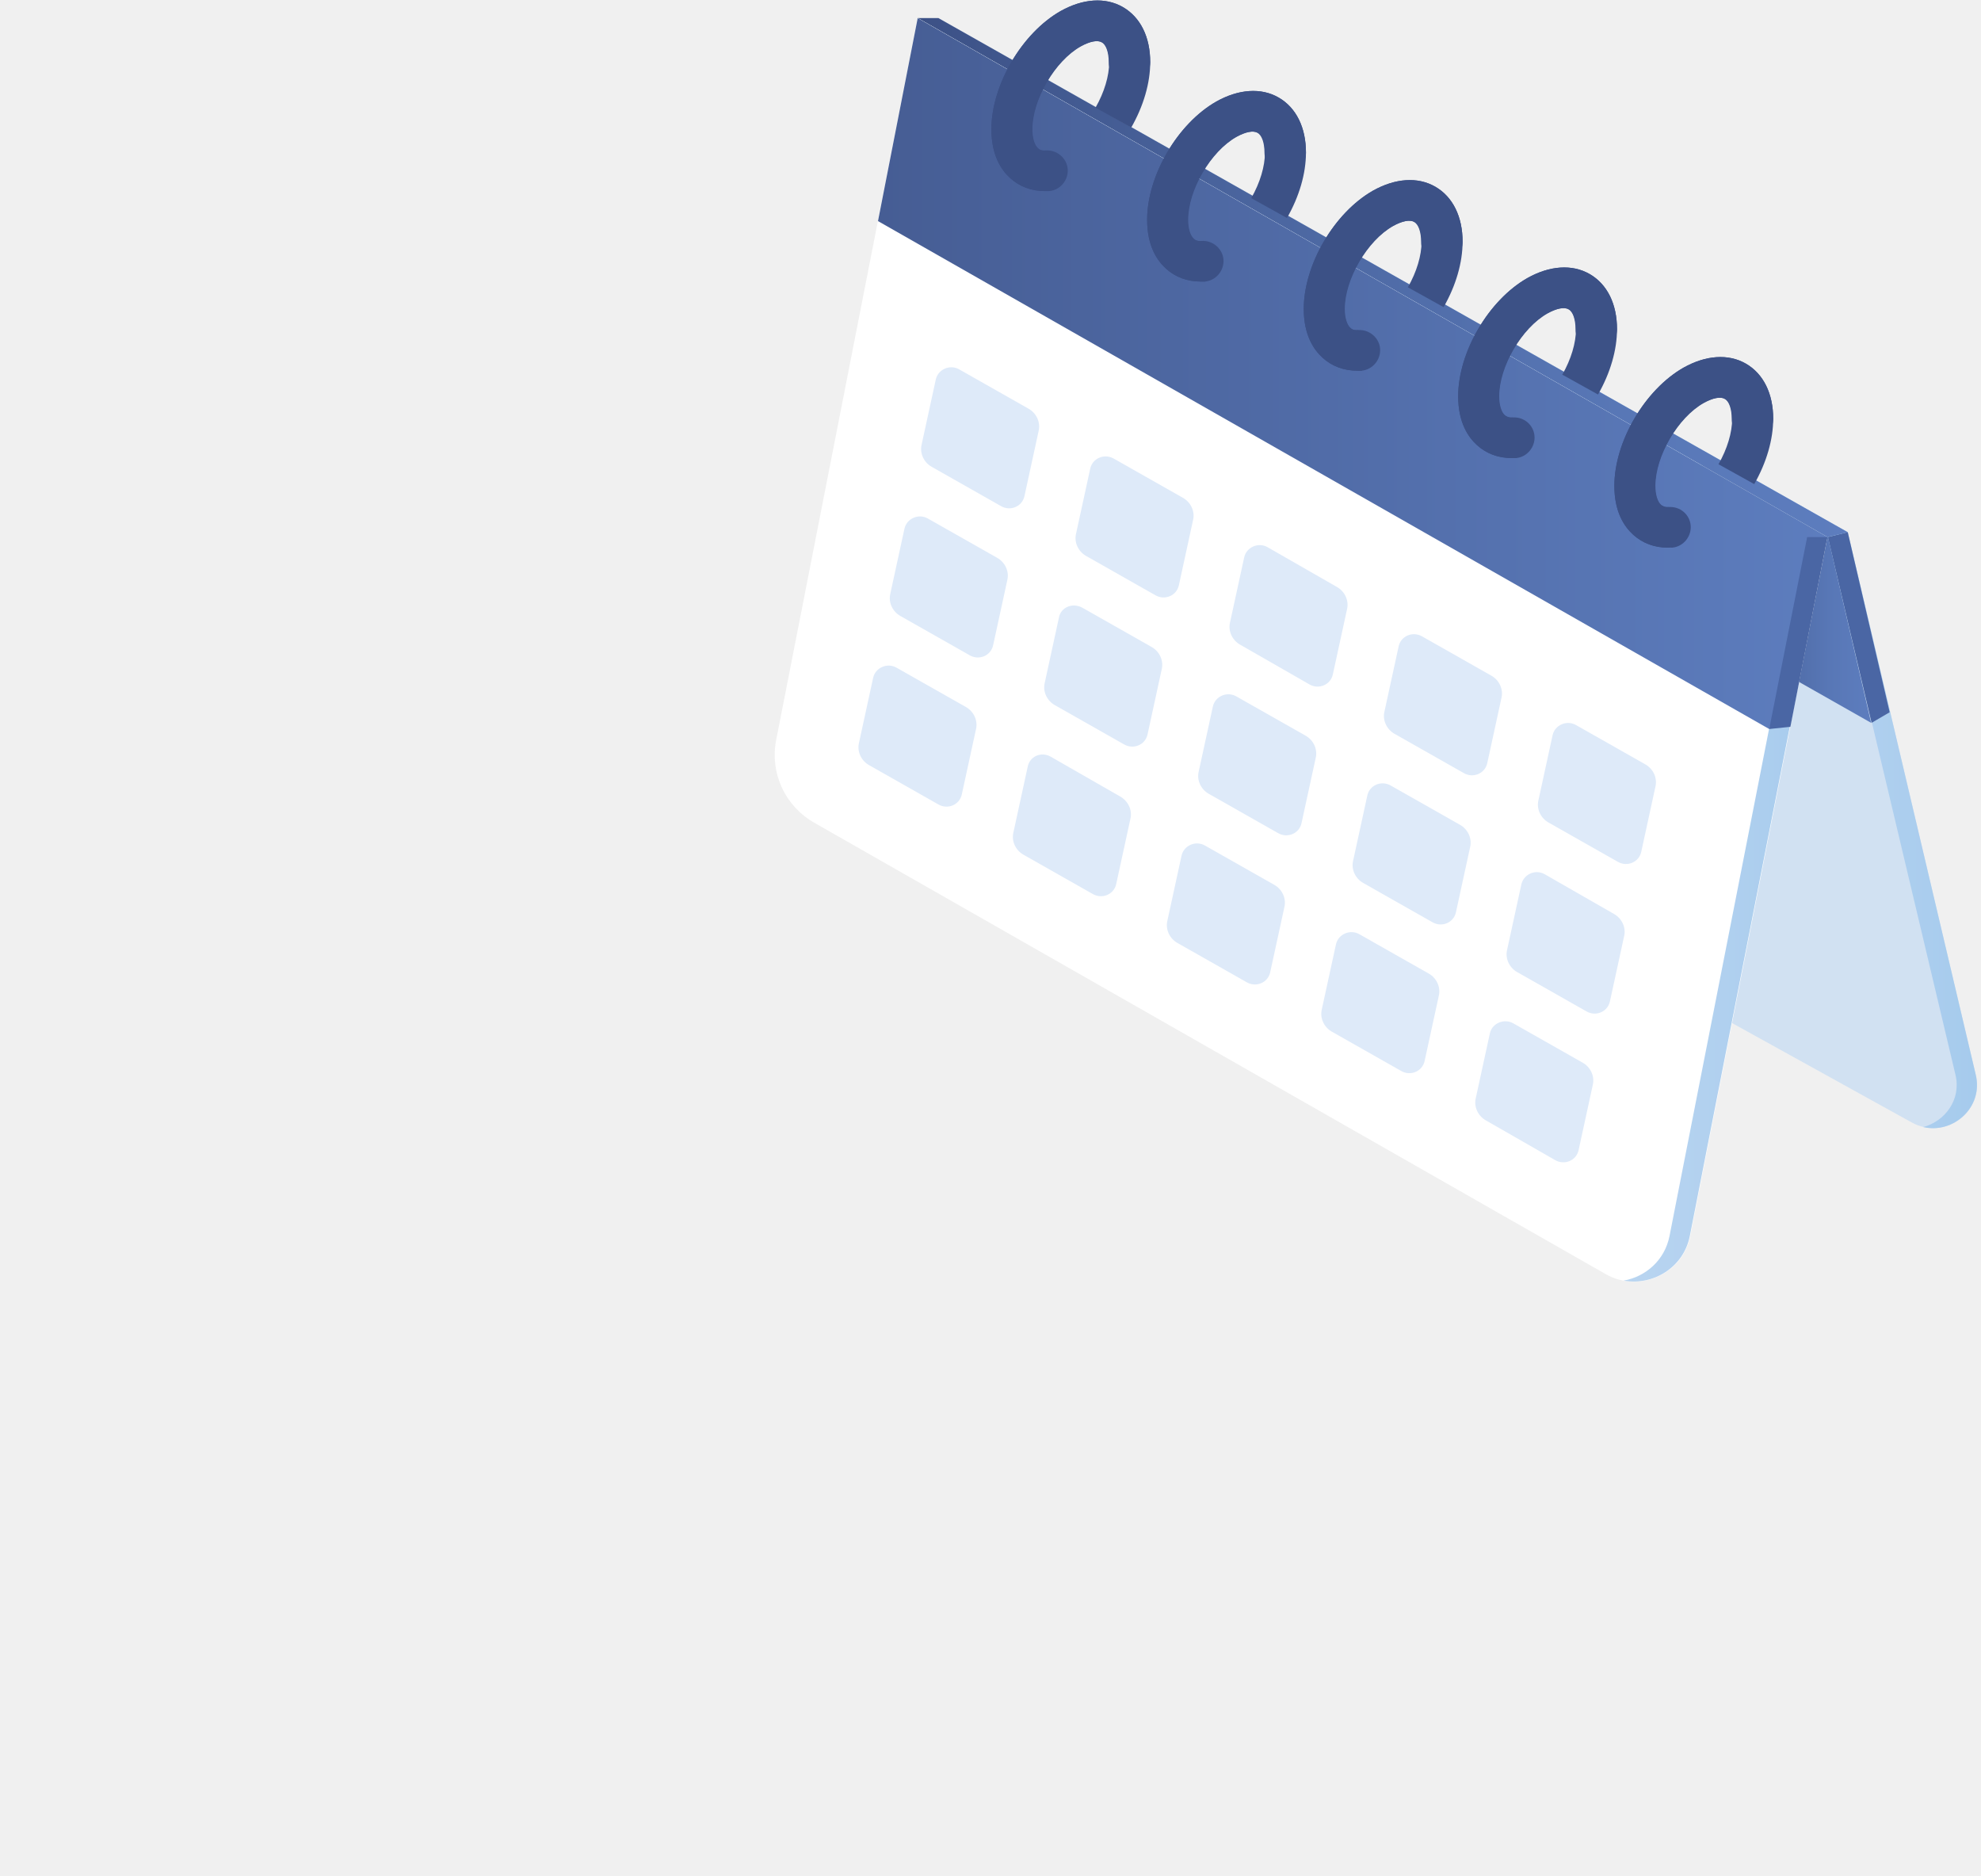
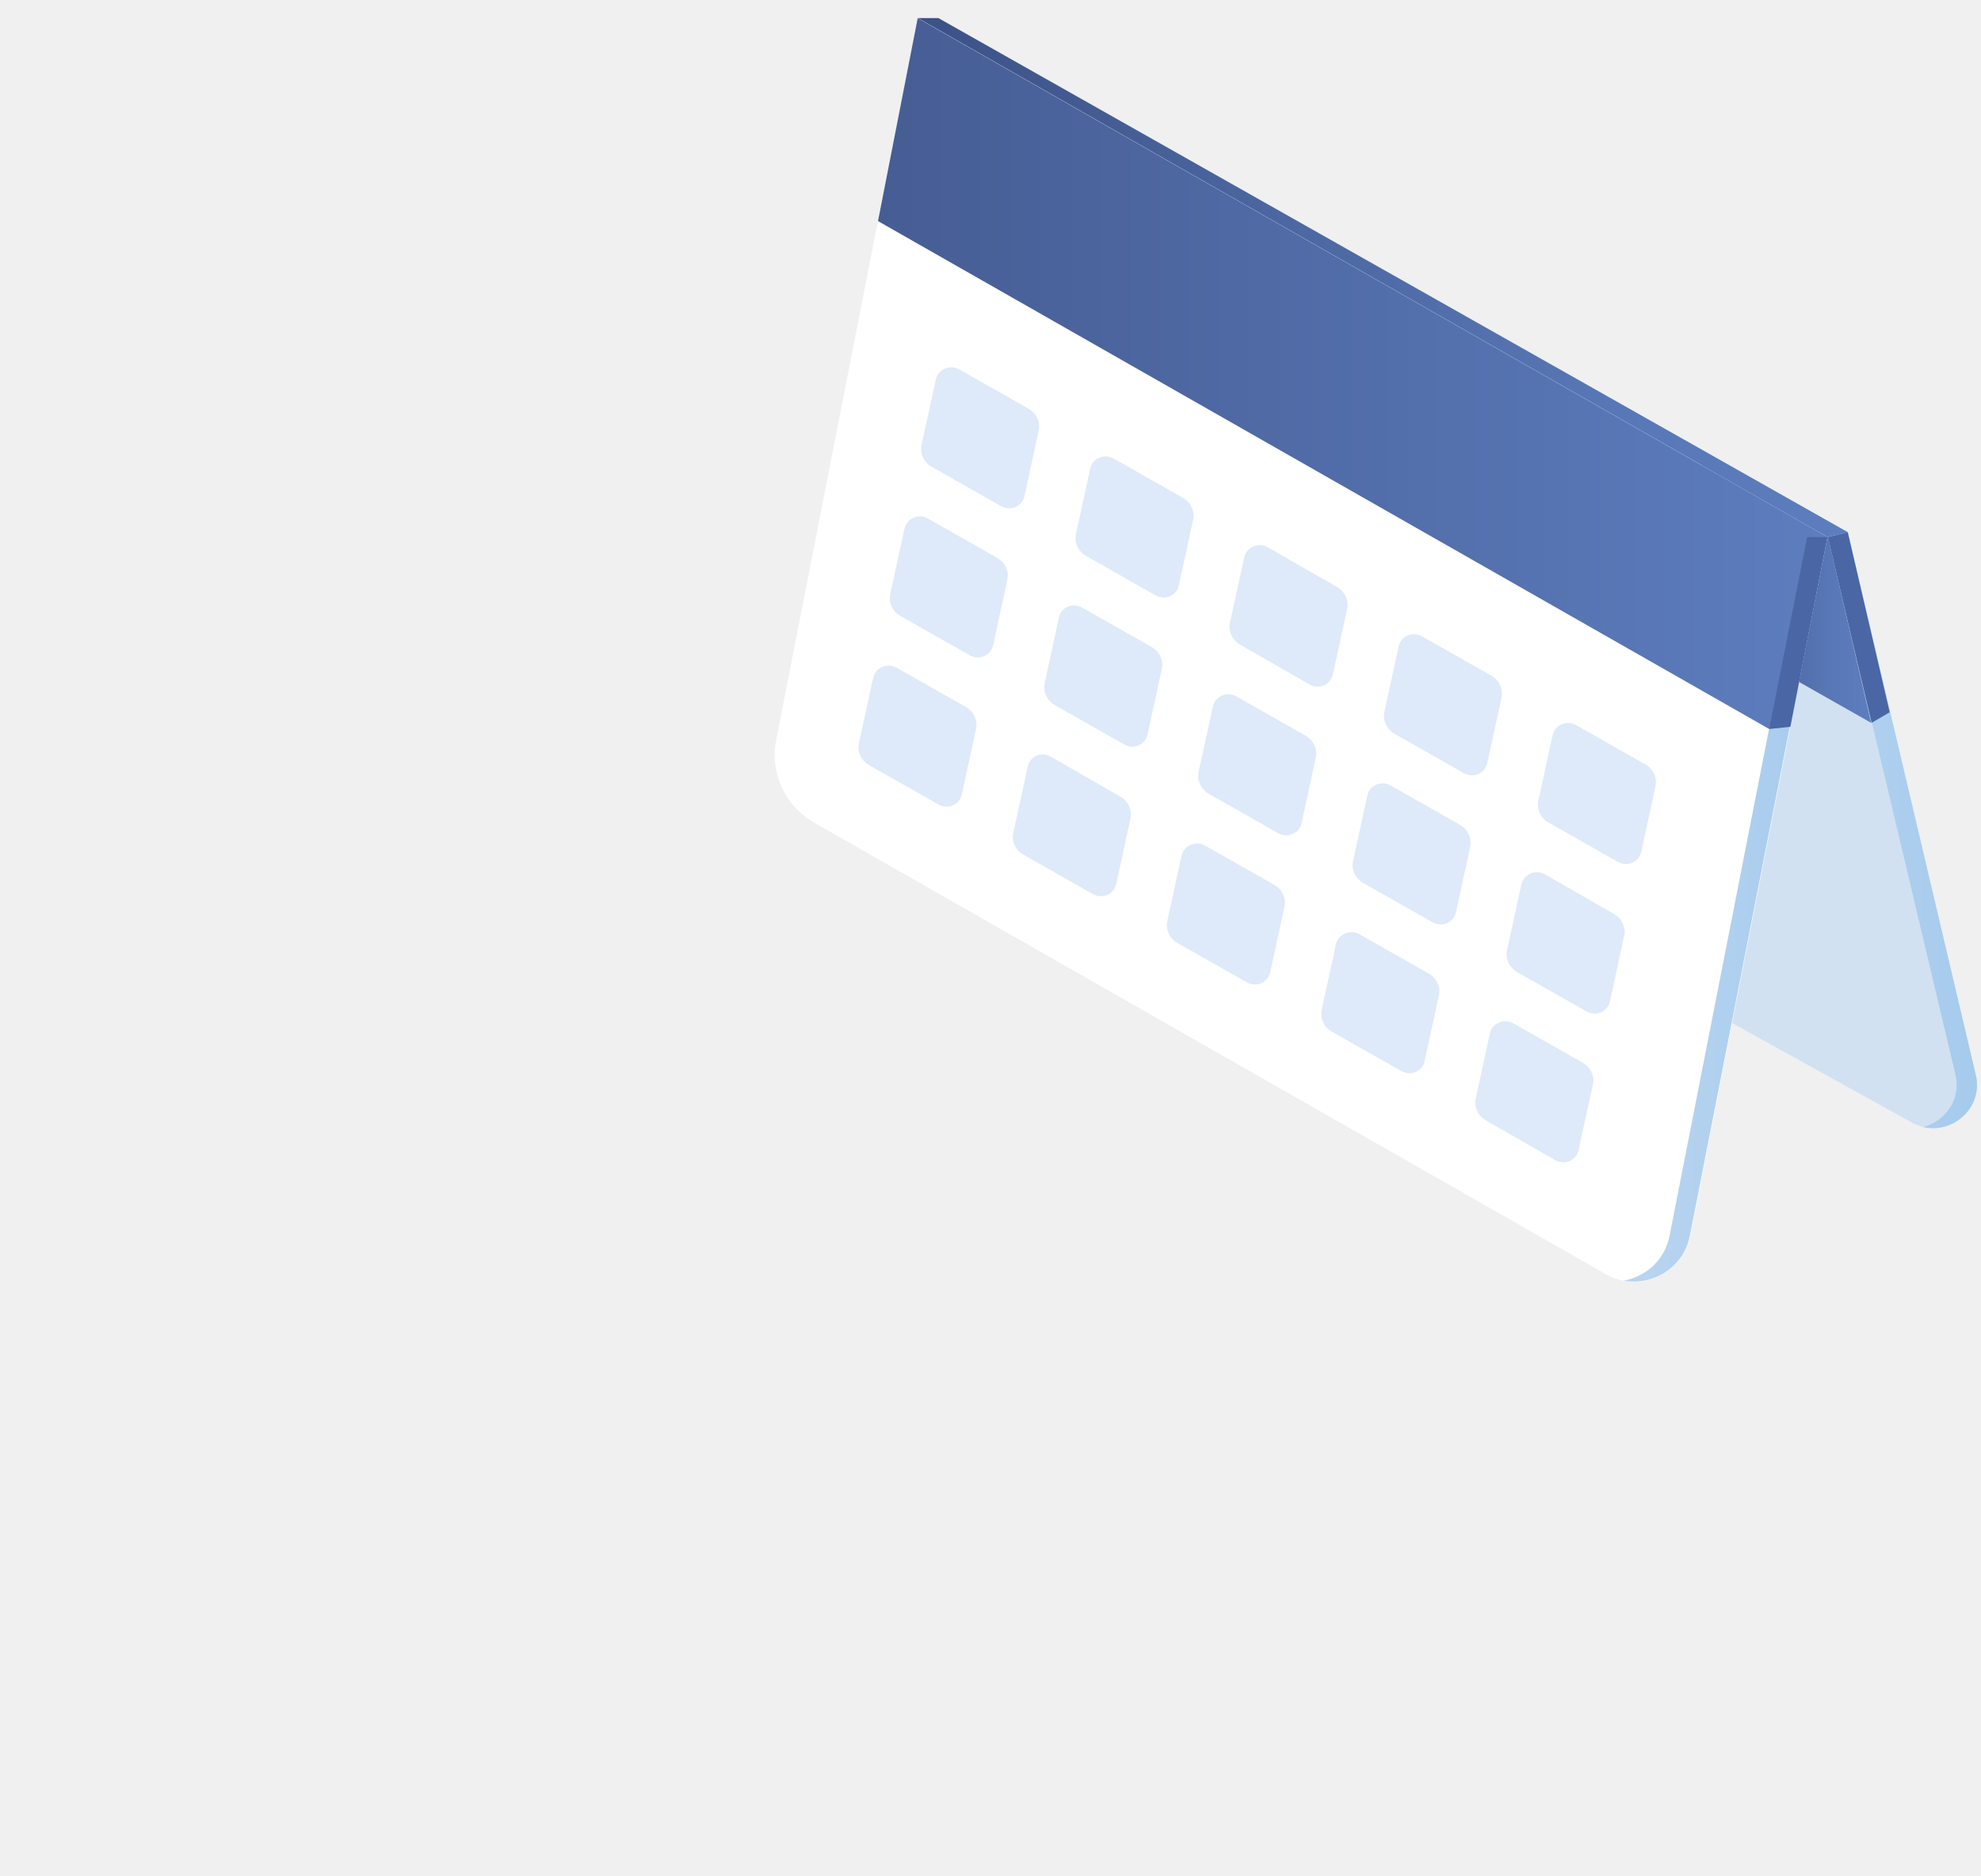
<svg xmlns="http://www.w3.org/2000/svg" version="1.1" id="Layer_1" x="0px" y="0px" viewBox="0 0 449 425" style="enable-background:new 0 0 449 425;" xml:space="preserve">
  <style type="text/css">
	.st0{fill:#D1E1F2;}
	.st1{fill:url(#SVGID_1_);}
	.st2{fill:#4A66A4;}
	.st3{fill:url(#SVGID_2_);}
	.st4{fill:url(#SVGID_3_);}
	.st5{fill:#FFFFFF;}
	.st6{fill:#DEEAF9;}
	.st7{fill:url(#SVGID_4_);}
	.st8{fill:url(#SVGID_5_);}
- 	.st9{fill:#3C5186;}
</style>
  <path class="st0" d="M212.7,4.1l206.1,116.5l29,122.9c2.1,8.4-7,15.1-14.6,10.8L243,149.1L212.7,4.1z" />
-   <linearGradient id="SVGID_1_" gradientUnits="userSpaceOnUse" x1="212.7" y1="2745.878" x2="448.09" y2="2745.878" gradientTransform="matrix(1 0 0 1 0 -2616)">
+   <linearGradient id="SVGID_1_" gradientUnits="userSpaceOnUse" x1="212.7" y1="-2319.878" x2="448.09" y2="-2319.878" gradientTransform="matrix(1 0 0 -1 0 -2190)">
    <stop offset="0" style="stop-color:#F5FAFE" />
    <stop offset="0.209" style="stop-color:#E5F1FA" />
    <stop offset="0.822" style="stop-color:#B6D3F0" />
    <stop offset="0.996" style="stop-color:#A6CBED" />
  </linearGradient>
  <path class="st1" d="M447.8,243.5l-29-122.9L212.7,4.1l0.8,3.1l200.8,114.5l28.9,121.8c1.4,5.7-2.4,10.6-7.3,11.9  C442.7,257,449.6,250.9,447.8,243.5z" />
  <path class="st2" d="M418.8,120.6l9.5,40.8l-4.1,2.4l-9.9-42.1L418.8,120.6z" />
-   <linearGradient id="SVGID_2_" gradientUnits="userSpaceOnUse" x1="385.752" y1="2750.6" x2="424.111" y2="2750.6" gradientTransform="matrix(1 0 0 1 0 -2616)">
+   <linearGradient id="SVGID_2_" gradientUnits="userSpaceOnUse" x1="385.752" y1="-2324.6" x2="424.111" y2="-2324.6" gradientTransform="matrix(1 0 0 -1 0 -2190)">
    <stop offset="0" style="stop-color:#3C5186" />
    <stop offset="0.393" style="stop-color:#4C67A1" />
    <stop offset="0.754" style="stop-color:#5877B6" />
    <stop offset="1" style="stop-color:#5D7DBE" />
  </linearGradient>
  <path class="st3" d="M424.1,163.8l-36.5-20.7l-1.8-37.7l28.5,16.2L424.1,163.8z" />
-   <linearGradient id="SVGID_3_" gradientUnits="userSpaceOnUse" x1="208" y1="2678.9" x2="418.8" y2="2678.9" gradientTransform="matrix(1 0 0 1 0 -2616)">
+   <linearGradient id="SVGID_3_" gradientUnits="userSpaceOnUse" x1="208" y1="-2252.9" x2="418.8" y2="-2252.9" gradientTransform="matrix(1 0 0 -1 0 -2190)">
    <stop offset="0" style="stop-color:#3C5186" />
    <stop offset="0.393" style="stop-color:#4C67A1" />
    <stop offset="0.754" style="stop-color:#5877B6" />
    <stop offset="1" style="stop-color:#5D7DBE" />
  </linearGradient>
  <path class="st4" d="M418.8,120.6L212.7,4.1H208l206.2,117.6L418.8,120.6z" />
  <path class="st5" d="M208,4.1l206.2,117.6l-31.1,158.4c-1.7,8.6-11.5,13-19.2,8.6L184.5,186.4c-6.6-3.8-10-11.2-8.6-18.6L208,4.1z" />
  <path class="st6" d="M217.4,83.7l15.7,8.9c1.8,1,2.8,3.1,2.3,5.1l-3.2,14.7c-0.5,2.4-3.2,3.5-5.3,2.3l-15.7-8.9  c-1.8-1-2.8-3.1-2.3-5.1l3.2-14.7C212.6,83.7,215.3,82.5,217.4,83.7z" />
  <path class="st6" d="M252.4,103.9l15.7,8.9c1.8,1,2.8,3.1,2.3,5.1l-3.2,14.7c-0.5,2.4-3.2,3.5-5.3,2.3l-15.7-8.9  c-1.8-1-2.8-3.1-2.3-5.1l3.2-14.7C247.6,103.9,250.2,102.7,252.4,103.9z" />
  <path class="st6" d="M287.3,124l15.7,9c1.8,1,2.8,3.1,2.3,5.1l-3.2,14.7c-0.5,2.4-3.2,3.5-5.3,2.3l-15.7-9c-1.8-1-2.8-3.1-2.3-5.1  l3.2-14.7C282.5,124,285.2,122.8,287.3,124z" />
  <path class="st6" d="M322.3,144.2l15.7,8.9c1.8,1,2.8,3.1,2.3,5.1l-3.2,14.7c-0.5,2.4-3.2,3.5-5.3,2.3l-15.7-8.9  c-1.8-1-2.8-3.1-2.3-5.1l3.2-14.7C317.5,144.1,320.2,143,322.3,144.2z" />
  <path class="st6" d="M357.2,164.3l15.7,8.9c1.8,1,2.8,3.1,2.3,5.1L372,193c-0.5,2.4-3.2,3.5-5.3,2.3l-15.7-8.9  c-1.8-1-2.8-3.1-2.3-5.1l3.2-14.7C352.4,164.3,355.1,163.1,357.2,164.3z" />
  <path class="st6" d="M210.3,117.5l15.7,8.9c1.8,1,2.8,3.1,2.3,5.1l-3.2,14.7c-0.5,2.4-3.2,3.5-5.3,2.3l-15.7-8.9  c-1.8-1-2.8-3.1-2.3-5.1l3.2-14.7C205.5,117.5,208.2,116.3,210.3,117.5z" />
  <path class="st6" d="M245.3,137.7l15.7,8.9c1.8,1,2.8,3.1,2.3,5.1l-3.2,14.7c-0.5,2.4-3.2,3.5-5.3,2.3l-15.7-8.9  c-1.8-1-2.8-3.1-2.3-5.1L240,140C240.4,137.6,243.1,136.5,245.3,137.7z" />
  <path class="st6" d="M280.2,157.8l15.7,8.9c1.8,1,2.8,3.1,2.3,5.1l-3.2,14.7c-0.5,2.4-3.2,3.5-5.3,2.3l-15.7-8.9  c-1.8-1-2.8-3.1-2.3-5.1l3.2-14.7C275.4,157.8,278.1,156.6,280.2,157.8z" />
  <path class="st6" d="M315.2,178l15.7,8.9c1.8,1,2.8,3.1,2.3,5.1l-3.2,14.7c-0.5,2.4-3.2,3.5-5.3,2.3l-15.7-8.9  c-1.8-1-2.8-3.1-2.3-5.1l3.2-14.7C310.4,177.9,313.1,176.8,315.2,178z" />
  <path class="st6" d="M350.1,198.1l15.7,9c1.8,1,2.8,3.1,2.3,5.1l-3.2,14.7c-0.5,2.4-3.2,3.5-5.3,2.3l-15.7-8.9  c-1.8-1-2.8-3.1-2.3-5.1l3.2-14.7C345.3,198.1,348,196.9,350.1,198.1z" />
  <path class="st6" d="M203.2,151.3l15.7,8.9c1.8,1,2.8,3.1,2.3,5.1L218,180c-0.5,2.4-3.2,3.5-5.3,2.3l-15.7-8.9  c-1.8-1-2.8-3.1-2.3-5.1l3.2-14.7C198.4,151.3,201.1,150.1,203.2,151.3z" />
  <path class="st6" d="M238.2,171.5l15.7,9c1.8,1,2.8,3.1,2.3,5.1l-3.2,14.7c-0.5,2.4-3.2,3.5-5.3,2.3l-15.7-8.9  c-1.8-1-2.8-3.1-2.3-5.1l3.2-14.7C233.3,171.4,236,170.2,238.2,171.5z" />
  <path class="st6" d="M273.1,191.6l15.7,8.9c1.8,1,2.8,3.1,2.3,5.1l-3.2,14.7c-0.5,2.4-3.2,3.5-5.3,2.3l-15.7-8.9  c-1.8-1-2.8-3.1-2.3-5.1l3.2-14.7C268.3,191.6,271,190.4,273.1,191.6z" />
  <path class="st6" d="M308.1,211.7l15.7,8.9c1.8,1,2.8,3.1,2.3,5.1l-3.2,14.7c-0.5,2.4-3.2,3.5-5.3,2.3l-15.7-8.9  c-1.8-1-2.8-3.1-2.3-5.1l3.2-14.7C303.3,211.7,306,210.5,308.1,211.7z" />
  <path class="st6" d="M343,231.9l15.7,8.9c1.8,1,2.8,3.1,2.3,5.1l-3.2,14.7c-0.5,2.4-3.2,3.5-5.3,2.3l-15.7-9c-1.8-1-2.8-3.1-2.3-5.1  l3.2-14.7C338.2,231.9,340.9,230.7,343,231.9z" />
-   <linearGradient id="SVGID_4_" gradientUnits="userSpaceOnUse" x1="207.5" y1="2763.252" x2="414.1" y2="2763.252" gradientTransform="matrix(1 0 0 1 0 -2616)">
+   <linearGradient id="SVGID_4_" gradientUnits="userSpaceOnUse" x1="207.5" y1="-2337.252" x2="414.1" y2="-2337.252" gradientTransform="matrix(1 0 0 -1 0 -2190)">
    <stop offset="0" style="stop-color:#F5FAFE" />
    <stop offset="0.209" style="stop-color:#E5F1FA" />
    <stop offset="0.822" style="stop-color:#B6D3F0" />
    <stop offset="0.996" style="stop-color:#A6CBED" />
  </linearGradient>
  <path class="st7" d="M208,4.1l-0.5,2.4l202,115.2l-31.1,158.4c-1.1,5.5-5.4,9.2-10.4,10.1c6.7,1.2,13.6-3,15-10.1l31.1-158.4  L208,4.1z" />
-   <linearGradient id="SVGID_5_" gradientUnits="userSpaceOnUse" x1="199" y1="2700.65" x2="414.2" y2="2700.65" gradientTransform="matrix(1 0 0 1 0 -2616)">
+   <linearGradient id="SVGID_5_" gradientUnits="userSpaceOnUse" x1="199" y1="-2274.65" x2="414.2" y2="-2274.65" gradientTransform="matrix(1 0 0 -1 0 -2190)">
    <stop offset="0" style="stop-color:#465D94" />
    <stop offset="1" style="stop-color:#5D7DBE" />
  </linearGradient>
  <path class="st8" d="M199,50.1l202,115.1l13.2-43.5L208,4.1L199,50.1z" />
  <path class="st2" d="M409.6,121.7l-8.6,43.5l4.8-0.5l8.4-43H409.6z" />
-   <path class="st9" d="M236.8,43.3c-3,0-5.7-1-7.8-2.9c-2-1.8-4.3-5.1-4.3-11.1c0-10,6.9-21.8,15.7-26.8c5-2.8,10.1-3.2,14.1-0.9  s6.2,6.8,6.2,12.5c0,4.7-1.5,9.9-4.3,14.8l-8.1-4.5c2-3.5,3.1-7.2,3.1-10.3c0-2.2-0.6-4-1.6-4.5c-1-0.6-2.8-0.2-4.8,0.9  c-5.9,3.3-11,12.1-11,18.8c0,2,0.5,3.6,1.3,4.3c0.3,0.3,0.8,0.6,1.8,0.5l0.8,9.2C237.5,43.3,237.1,43.3,236.8,43.3z" />
-   <path class="st9" d="M236.8,43.3c-3,0-5.7-1-7.8-2.9c-2-1.8-4.3-5.1-4.3-11.1c0-10,6.9-21.8,15.7-26.8c5-2.8,10.1-3.2,14.1-0.9  s6.2,6.8,6.2,12.5c0,2.5-2.1,4.6-4.7,4.6s-4.7-2.1-4.7-4.6c0-2.2-0.6-4-1.6-4.5c-1-0.6-2.8-0.2-4.8,0.9c-5.9,3.3-11,12.1-11,18.8  c0,2,0.5,3.6,1.3,4.3c0.3,0.3,0.8,0.6,1.8,0.5c2.5-0.2,4.8,1.7,5,4.2s-1.7,4.8-4.2,5C237.5,43.3,237.1,43.3,236.8,43.3z" />
-   <path class="st9" d="M272.1,63.8c-3,0-5.7-1-7.8-2.9c-2-1.8-4.3-5.1-4.3-11.1c0-10,6.9-21.8,15.7-26.8c5-2.8,10.1-3.2,14.1-0.9  s6.2,6.8,6.2,12.5c0,4.7-1.5,9.9-4.3,14.8l-8.1-4.5c2-3.5,3.1-7.2,3.1-10.3c0-2.2-0.6-4-1.6-4.5c-1-0.6-2.8-0.2-4.8,0.9  c-5.9,3.3-11,12.1-11,18.8c0,2,0.5,3.6,1.3,4.3c0.3,0.3,0.8,0.6,1.8,0.5l0.8,9.2C272.8,63.8,272.4,63.8,272.1,63.8z" />
-   <path class="st9" d="M272.1,63.8c-3,0-5.7-1-7.8-2.9c-2-1.8-4.3-5.1-4.3-11.1c0-10,6.9-21.8,15.7-26.8c5-2.8,10.1-3.2,14.1-0.9  s6.2,6.8,6.2,12.5c0,2.5-2.1,4.6-4.7,4.6s-4.7-2.1-4.7-4.6c0-2.2-0.6-4-1.6-4.5c-1-0.6-2.8-0.2-4.8,0.9c-5.9,3.3-11,12.1-11,18.8  c0,2,0.5,3.6,1.3,4.3c0.3,0.3,0.8,0.6,1.8,0.5c2.5-0.2,4.8,1.7,5,4.2s-1.7,4.8-4.2,5C272.8,63.8,272.4,63.8,272.1,63.8z" />
-   <path class="st9" d="M307.6,84c-3,0-5.7-1-7.8-2.9c-2-1.8-4.3-5.1-4.3-11.1c0-10,6.9-21.8,15.7-26.8c5-2.8,10.1-3.2,14.1-0.9  s6.2,6.8,6.2,12.5c0,4.7-1.5,9.9-4.3,14.8l-8.1-4.5c2-3.5,3.1-7.2,3.1-10.3c0-2.2-0.6-4-1.6-4.5c-1-0.6-2.8-0.2-4.8,0.9  c-5.9,3.3-11,12.1-11,18.8c0,2,0.5,3.6,1.3,4.3c0.3,0.3,0.8,0.6,1.8,0.5l0.8,9.2C308.3,84,307.9,84,307.6,84z" />
-   <path class="st9" d="M307.6,84c-3,0-5.7-1-7.8-2.9c-2-1.8-4.3-5.1-4.3-11.1c0-10,6.9-21.8,15.7-26.8c5-2.8,10.1-3.2,14.1-0.9  s6.2,6.8,6.2,12.5c0,2.5-2.1,4.6-4.7,4.6s-4.7-2.1-4.7-4.6c0-2.2-0.6-4-1.6-4.5c-1-0.6-2.8-0.2-4.8,0.9c-5.9,3.3-11,12.1-11,18.8  c0,2,0.5,3.6,1.3,4.3c0.3,0.3,0.8,0.6,1.8,0.5c2.5-0.2,4.8,1.7,5,4.2s-1.7,4.8-4.2,5C308.3,84,307.9,84,307.6,84z" />
-   <path class="st9" d="M342.6,103.8c-3,0-5.7-1-7.8-2.9c-2-1.8-4.3-5.1-4.3-11.1c0-10,6.9-21.8,15.7-26.8c5-2.8,10.1-3.2,14.1-0.9  s6.2,6.8,6.2,12.5c0,4.7-1.5,9.9-4.3,14.8l-8.1-4.5c2-3.5,3.1-7.2,3.1-10.3c0-2.2-0.6-4-1.6-4.5c-1-0.6-2.8-0.2-4.8,0.9  c-5.9,3.3-11,12.1-11,18.8c0,2,0.5,3.6,1.3,4.3c0.3,0.2,0.8,0.6,1.8,0.5l0.8,9.2C343.4,103.8,343,103.8,342.6,103.8z" />
-   <path class="st9" d="M342.6,103.8c-3,0-5.7-1-7.8-2.9c-2-1.8-4.3-5.1-4.3-11.1c0-10,6.9-21.8,15.7-26.8c5-2.8,10.1-3.2,14.1-0.9  s6.2,6.8,6.2,12.5c0,2.5-2.1,4.6-4.7,4.6s-4.7-2.1-4.7-4.6c0-2.2-0.6-4-1.6-4.5c-1-0.6-2.8-0.2-4.8,0.9c-5.9,3.3-11,12.1-11,18.8  c0,2,0.5,3.6,1.3,4.3c0.3,0.2,0.8,0.6,1.8,0.5c2.6-0.2,4.8,1.7,5,4.2s-1.7,4.8-4.2,5C343.4,103.8,343,103.8,342.6,103.8z" />
-   <path class="st9" d="M378,124.1c-3,0-5.7-1-7.8-2.9c-2-1.8-4.3-5.1-4.3-11.1c0-10,6.9-21.8,15.7-26.8c5-2.8,10.1-3.2,14.1-0.9  c4,2.3,6.2,6.8,6.2,12.5c0,4.7-1.5,9.9-4.3,14.8l-8.1-4.5c2-3.5,3.1-7.2,3.1-10.3c0-2.2-0.6-4-1.6-4.5c-1-0.6-2.8-0.2-4.8,0.9  c-5.9,3.3-11,12.1-11,18.8c0,2,0.5,3.6,1.3,4.3c0.3,0.2,0.8,0.6,1.8,0.5l0.8,9.2C378.7,124,378.4,124.1,378,124.1z" />
-   <path class="st9" d="M378,124.1c-3,0-5.7-1-7.8-2.9c-2-1.8-4.3-5.1-4.3-11.1c0-10,6.9-21.8,15.7-26.8c5-2.8,10.1-3.2,14.1-0.9  c4,2.3,6.2,6.8,6.2,12.5c0,2.5-2.1,4.6-4.7,4.6s-4.7-2.1-4.7-4.6c0-2.2-0.6-4-1.6-4.5c-1-0.6-2.8-0.2-4.8,0.9  c-5.9,3.3-11,12.1-11,18.8c0,2,0.5,3.6,1.3,4.3c0.3,0.2,0.8,0.6,1.8,0.5c2.6-0.2,4.8,1.7,5,4.2s-1.7,4.8-4.2,5  C378.7,124,378.4,124.1,378,124.1z" />
</svg>
